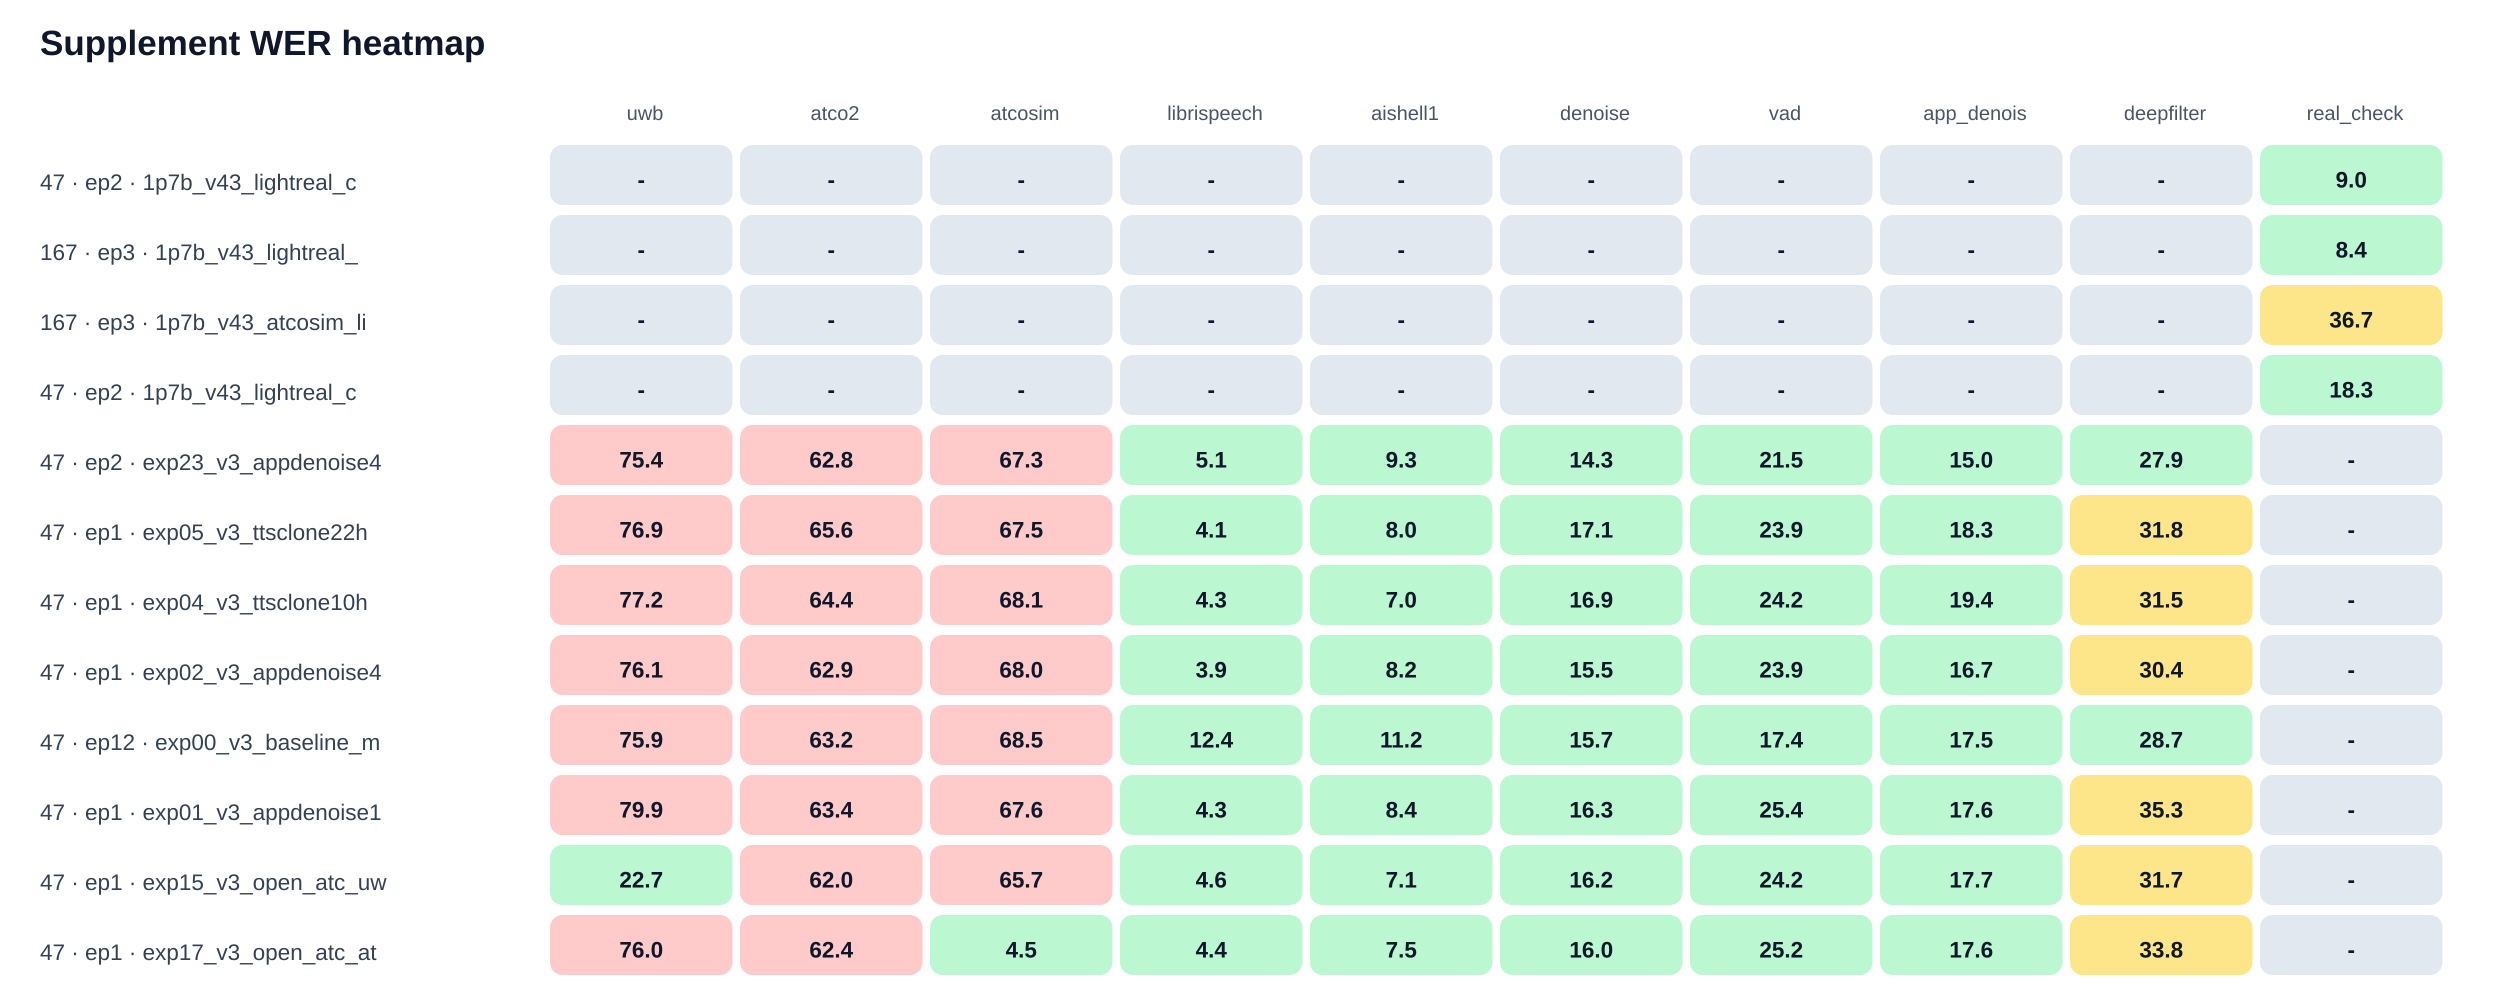
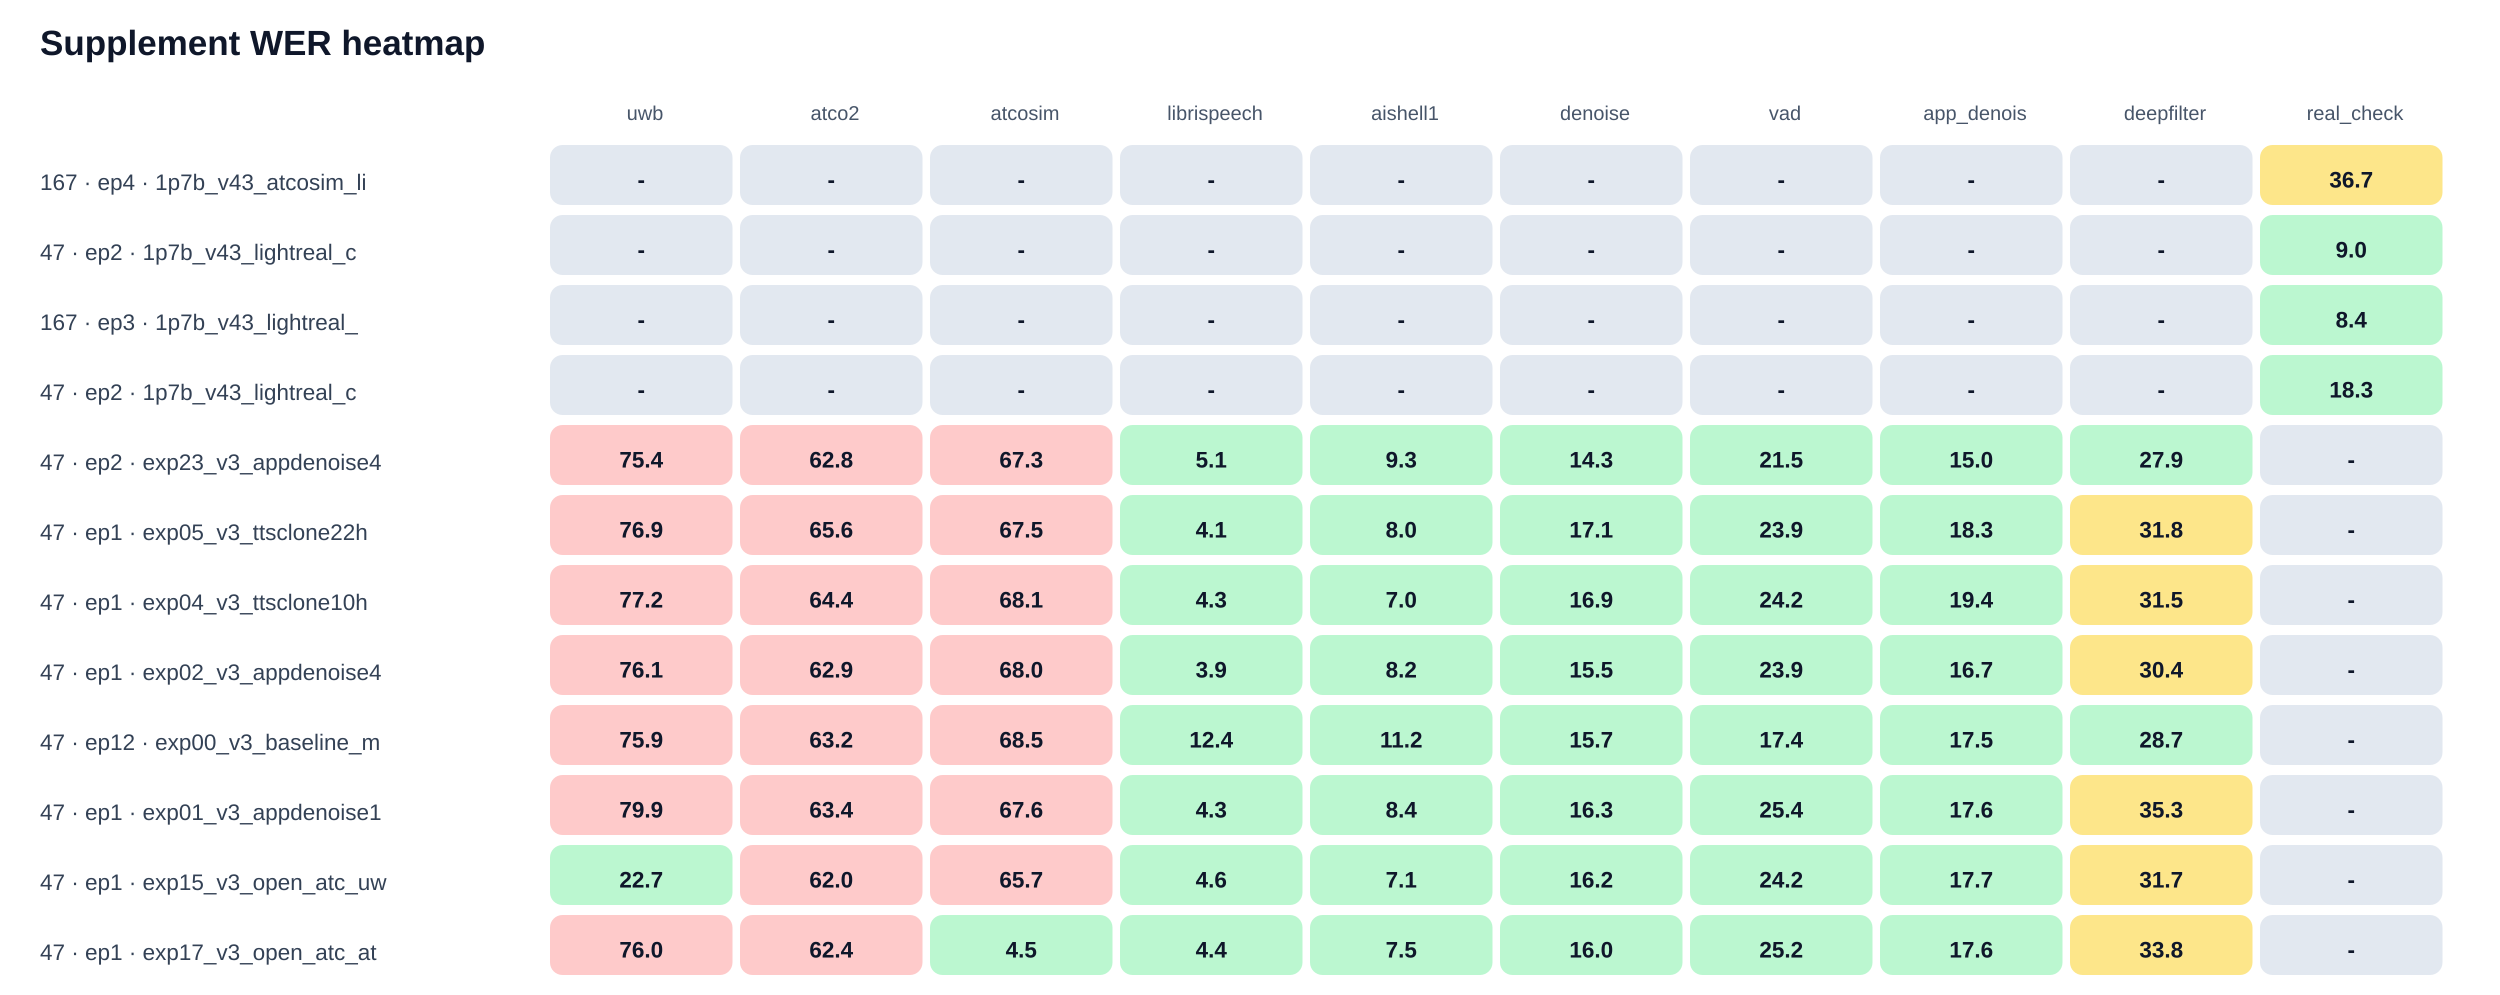
<svg xmlns="http://www.w3.org/2000/svg" width="100%" viewBox="0 0 1000 398" style="max-width:1000px;background:#ffffff;border:1px solid #e5e7eb;border-radius:10px;">
  <text x="16.0" y="22.0" font-size="14" fill="#0f172a" text-anchor="start" font-family="Arial, sans-serif" font-weight="700">Supplement WER heatmap</text>
  <text x="258.0" y="48.0" font-size="8" fill="#475569" text-anchor="middle" font-family="Arial, sans-serif" font-weight="400">uwb</text>
  <text x="334.0" y="48.0" font-size="8" fill="#475569" text-anchor="middle" font-family="Arial, sans-serif" font-weight="400">atco2</text>
  <text x="410.0" y="48.0" font-size="8" fill="#475569" text-anchor="middle" font-family="Arial, sans-serif" font-weight="400">atcosim</text>
  <text x="486.0" y="48.0" font-size="8" fill="#475569" text-anchor="middle" font-family="Arial, sans-serif" font-weight="400">librispeech</text>
  <text x="562.0" y="48.0" font-size="8" fill="#475569" text-anchor="middle" font-family="Arial, sans-serif" font-weight="400">aishell1</text>
  <text x="638.0" y="48.0" font-size="8" fill="#475569" text-anchor="middle" font-family="Arial, sans-serif" font-weight="400">denoise</text>
  <text x="714.0" y="48.0" font-size="8" fill="#475569" text-anchor="middle" font-family="Arial, sans-serif" font-weight="400">vad</text>
  <text x="790.0" y="48.0" font-size="8" fill="#475569" text-anchor="middle" font-family="Arial, sans-serif" font-weight="400">app_denois</text>
  <text x="866.0" y="48.0" font-size="8" fill="#475569" text-anchor="middle" font-family="Arial, sans-serif" font-weight="400">deepfilter</text>
  <text x="942.0" y="48.0" font-size="8" fill="#475569" text-anchor="middle" font-family="Arial, sans-serif" font-weight="400">real_check</text>
-   <text x="16.0" y="76.0" font-size="9" fill="#334155" text-anchor="start" font-family="Arial, sans-serif" font-weight="400">47 · ep2 · 1p7b_v43_lightreal_c</text>
+   <text x="16.0" y="76.0" font-size="9" fill="#334155" text-anchor="start" font-family="Arial, sans-serif" font-weight="400">167 · ep4 · 1p7b_v43_atcosim_li</text>
  <rect x="220" y="58" width="73" height="24" rx="5" fill="#e2e8f0" />
  <text x="256.5" y="75.0" font-size="9" fill="#0f172a" text-anchor="middle" font-family="Arial, sans-serif" font-weight="700">-</text>
  <rect x="296" y="58" width="73" height="24" rx="5" fill="#e2e8f0" />
  <text x="332.5" y="75.0" font-size="9" fill="#0f172a" text-anchor="middle" font-family="Arial, sans-serif" font-weight="700">-</text>
  <rect x="372" y="58" width="73" height="24" rx="5" fill="#e2e8f0" />
  <text x="408.5" y="75.0" font-size="9" fill="#0f172a" text-anchor="middle" font-family="Arial, sans-serif" font-weight="700">-</text>
  <rect x="448" y="58" width="73" height="24" rx="5" fill="#e2e8f0" />
  <text x="484.5" y="75.0" font-size="9" fill="#0f172a" text-anchor="middle" font-family="Arial, sans-serif" font-weight="700">-</text>
  <rect x="524" y="58" width="73" height="24" rx="5" fill="#e2e8f0" />
  <text x="560.5" y="75.0" font-size="9" fill="#0f172a" text-anchor="middle" font-family="Arial, sans-serif" font-weight="700">-</text>
  <rect x="600" y="58" width="73" height="24" rx="5" fill="#e2e8f0" />
  <text x="636.5" y="75.0" font-size="9" fill="#0f172a" text-anchor="middle" font-family="Arial, sans-serif" font-weight="700">-</text>
  <rect x="676" y="58" width="73" height="24" rx="5" fill="#e2e8f0" />
  <text x="712.5" y="75.0" font-size="9" fill="#0f172a" text-anchor="middle" font-family="Arial, sans-serif" font-weight="700">-</text>
  <rect x="752" y="58" width="73" height="24" rx="5" fill="#e2e8f0" />
  <text x="788.5" y="75.0" font-size="9" fill="#0f172a" text-anchor="middle" font-family="Arial, sans-serif" font-weight="700">-</text>
  <rect x="828" y="58" width="73" height="24" rx="5" fill="#e2e8f0" />
  <text x="864.5" y="75.0" font-size="9" fill="#0f172a" text-anchor="middle" font-family="Arial, sans-serif" font-weight="700">-</text>
-   <rect x="904" y="58" width="73" height="24" rx="5" fill="#bbf7d0" />
-   <text x="940.5" y="75.0" font-size="9" fill="#0f172a" text-anchor="middle" font-family="Arial, sans-serif" font-weight="700">9.0</text>
-   <text x="16.0" y="104.0" font-size="9" fill="#334155" text-anchor="start" font-family="Arial, sans-serif" font-weight="400">167 · ep3 · 1p7b_v43_lightreal_</text>
+   <rect x="904" y="58" width="73" height="24" rx="5" fill="#fde68a" />
+   <text x="940.5" y="75.0" font-size="9" fill="#0f172a" text-anchor="middle" font-family="Arial, sans-serif" font-weight="700">36.7</text>
+   <text x="16.0" y="104.0" font-size="9" fill="#334155" text-anchor="start" font-family="Arial, sans-serif" font-weight="400">47 · ep2 · 1p7b_v43_lightreal_c</text>
  <rect x="220" y="86" width="73" height="24" rx="5" fill="#e2e8f0" />
  <text x="256.5" y="103.0" font-size="9" fill="#0f172a" text-anchor="middle" font-family="Arial, sans-serif" font-weight="700">-</text>
  <rect x="296" y="86" width="73" height="24" rx="5" fill="#e2e8f0" />
  <text x="332.5" y="103.0" font-size="9" fill="#0f172a" text-anchor="middle" font-family="Arial, sans-serif" font-weight="700">-</text>
  <rect x="372" y="86" width="73" height="24" rx="5" fill="#e2e8f0" />
  <text x="408.5" y="103.0" font-size="9" fill="#0f172a" text-anchor="middle" font-family="Arial, sans-serif" font-weight="700">-</text>
  <rect x="448" y="86" width="73" height="24" rx="5" fill="#e2e8f0" />
  <text x="484.5" y="103.0" font-size="9" fill="#0f172a" text-anchor="middle" font-family="Arial, sans-serif" font-weight="700">-</text>
  <rect x="524" y="86" width="73" height="24" rx="5" fill="#e2e8f0" />
  <text x="560.5" y="103.0" font-size="9" fill="#0f172a" text-anchor="middle" font-family="Arial, sans-serif" font-weight="700">-</text>
  <rect x="600" y="86" width="73" height="24" rx="5" fill="#e2e8f0" />
  <text x="636.5" y="103.0" font-size="9" fill="#0f172a" text-anchor="middle" font-family="Arial, sans-serif" font-weight="700">-</text>
  <rect x="676" y="86" width="73" height="24" rx="5" fill="#e2e8f0" />
  <text x="712.5" y="103.0" font-size="9" fill="#0f172a" text-anchor="middle" font-family="Arial, sans-serif" font-weight="700">-</text>
  <rect x="752" y="86" width="73" height="24" rx="5" fill="#e2e8f0" />
  <text x="788.5" y="103.0" font-size="9" fill="#0f172a" text-anchor="middle" font-family="Arial, sans-serif" font-weight="700">-</text>
  <rect x="828" y="86" width="73" height="24" rx="5" fill="#e2e8f0" />
  <text x="864.5" y="103.0" font-size="9" fill="#0f172a" text-anchor="middle" font-family="Arial, sans-serif" font-weight="700">-</text>
  <rect x="904" y="86" width="73" height="24" rx="5" fill="#bbf7d0" />
-   <text x="940.5" y="103.0" font-size="9" fill="#0f172a" text-anchor="middle" font-family="Arial, sans-serif" font-weight="700">8.4</text>
-   <text x="16.0" y="132.0" font-size="9" fill="#334155" text-anchor="start" font-family="Arial, sans-serif" font-weight="400">167 · ep3 · 1p7b_v43_atcosim_li</text>
+   <text x="940.5" y="103.0" font-size="9" fill="#0f172a" text-anchor="middle" font-family="Arial, sans-serif" font-weight="700">9.0</text>
+   <text x="16.0" y="132.0" font-size="9" fill="#334155" text-anchor="start" font-family="Arial, sans-serif" font-weight="400">167 · ep3 · 1p7b_v43_lightreal_</text>
  <rect x="220" y="114" width="73" height="24" rx="5" fill="#e2e8f0" />
  <text x="256.5" y="131.0" font-size="9" fill="#0f172a" text-anchor="middle" font-family="Arial, sans-serif" font-weight="700">-</text>
  <rect x="296" y="114" width="73" height="24" rx="5" fill="#e2e8f0" />
  <text x="332.5" y="131.0" font-size="9" fill="#0f172a" text-anchor="middle" font-family="Arial, sans-serif" font-weight="700">-</text>
  <rect x="372" y="114" width="73" height="24" rx="5" fill="#e2e8f0" />
  <text x="408.5" y="131.0" font-size="9" fill="#0f172a" text-anchor="middle" font-family="Arial, sans-serif" font-weight="700">-</text>
  <rect x="448" y="114" width="73" height="24" rx="5" fill="#e2e8f0" />
  <text x="484.5" y="131.0" font-size="9" fill="#0f172a" text-anchor="middle" font-family="Arial, sans-serif" font-weight="700">-</text>
  <rect x="524" y="114" width="73" height="24" rx="5" fill="#e2e8f0" />
  <text x="560.5" y="131.0" font-size="9" fill="#0f172a" text-anchor="middle" font-family="Arial, sans-serif" font-weight="700">-</text>
  <rect x="600" y="114" width="73" height="24" rx="5" fill="#e2e8f0" />
  <text x="636.5" y="131.0" font-size="9" fill="#0f172a" text-anchor="middle" font-family="Arial, sans-serif" font-weight="700">-</text>
  <rect x="676" y="114" width="73" height="24" rx="5" fill="#e2e8f0" />
  <text x="712.5" y="131.0" font-size="9" fill="#0f172a" text-anchor="middle" font-family="Arial, sans-serif" font-weight="700">-</text>
  <rect x="752" y="114" width="73" height="24" rx="5" fill="#e2e8f0" />
  <text x="788.5" y="131.0" font-size="9" fill="#0f172a" text-anchor="middle" font-family="Arial, sans-serif" font-weight="700">-</text>
  <rect x="828" y="114" width="73" height="24" rx="5" fill="#e2e8f0" />
  <text x="864.5" y="131.0" font-size="9" fill="#0f172a" text-anchor="middle" font-family="Arial, sans-serif" font-weight="700">-</text>
-   <rect x="904" y="114" width="73" height="24" rx="5" fill="#fde68a" />
-   <text x="940.5" y="131.0" font-size="9" fill="#0f172a" text-anchor="middle" font-family="Arial, sans-serif" font-weight="700">36.7</text>
+   <rect x="904" y="114" width="73" height="24" rx="5" fill="#bbf7d0" />
+   <text x="940.5" y="131.0" font-size="9" fill="#0f172a" text-anchor="middle" font-family="Arial, sans-serif" font-weight="700">8.4</text>
  <text x="16.0" y="160.0" font-size="9" fill="#334155" text-anchor="start" font-family="Arial, sans-serif" font-weight="400">47 · ep2 · 1p7b_v43_lightreal_c</text>
  <rect x="220" y="142" width="73" height="24" rx="5" fill="#e2e8f0" />
  <text x="256.5" y="159.0" font-size="9" fill="#0f172a" text-anchor="middle" font-family="Arial, sans-serif" font-weight="700">-</text>
  <rect x="296" y="142" width="73" height="24" rx="5" fill="#e2e8f0" />
  <text x="332.5" y="159.0" font-size="9" fill="#0f172a" text-anchor="middle" font-family="Arial, sans-serif" font-weight="700">-</text>
  <rect x="372" y="142" width="73" height="24" rx="5" fill="#e2e8f0" />
  <text x="408.5" y="159.0" font-size="9" fill="#0f172a" text-anchor="middle" font-family="Arial, sans-serif" font-weight="700">-</text>
  <rect x="448" y="142" width="73" height="24" rx="5" fill="#e2e8f0" />
  <text x="484.5" y="159.0" font-size="9" fill="#0f172a" text-anchor="middle" font-family="Arial, sans-serif" font-weight="700">-</text>
  <rect x="524" y="142" width="73" height="24" rx="5" fill="#e2e8f0" />
  <text x="560.5" y="159.0" font-size="9" fill="#0f172a" text-anchor="middle" font-family="Arial, sans-serif" font-weight="700">-</text>
  <rect x="600" y="142" width="73" height="24" rx="5" fill="#e2e8f0" />
  <text x="636.5" y="159.0" font-size="9" fill="#0f172a" text-anchor="middle" font-family="Arial, sans-serif" font-weight="700">-</text>
  <rect x="676" y="142" width="73" height="24" rx="5" fill="#e2e8f0" />
  <text x="712.5" y="159.0" font-size="9" fill="#0f172a" text-anchor="middle" font-family="Arial, sans-serif" font-weight="700">-</text>
  <rect x="752" y="142" width="73" height="24" rx="5" fill="#e2e8f0" />
  <text x="788.5" y="159.0" font-size="9" fill="#0f172a" text-anchor="middle" font-family="Arial, sans-serif" font-weight="700">-</text>
  <rect x="828" y="142" width="73" height="24" rx="5" fill="#e2e8f0" />
  <text x="864.5" y="159.0" font-size="9" fill="#0f172a" text-anchor="middle" font-family="Arial, sans-serif" font-weight="700">-</text>
  <rect x="904" y="142" width="73" height="24" rx="5" fill="#bbf7d0" />
  <text x="940.5" y="159.0" font-size="9" fill="#0f172a" text-anchor="middle" font-family="Arial, sans-serif" font-weight="700">18.3</text>
  <text x="16.0" y="188.0" font-size="9" fill="#334155" text-anchor="start" font-family="Arial, sans-serif" font-weight="400">47 · ep2 · exp23_v3_appdenoise4</text>
  <rect x="220" y="170" width="73" height="24" rx="5" fill="#fecaca" />
  <text x="256.5" y="187.0" font-size="9" fill="#0f172a" text-anchor="middle" font-family="Arial, sans-serif" font-weight="700">75.4</text>
  <rect x="296" y="170" width="73" height="24" rx="5" fill="#fecaca" />
  <text x="332.5" y="187.0" font-size="9" fill="#0f172a" text-anchor="middle" font-family="Arial, sans-serif" font-weight="700">62.8</text>
  <rect x="372" y="170" width="73" height="24" rx="5" fill="#fecaca" />
  <text x="408.5" y="187.0" font-size="9" fill="#0f172a" text-anchor="middle" font-family="Arial, sans-serif" font-weight="700">67.3</text>
  <rect x="448" y="170" width="73" height="24" rx="5" fill="#bbf7d0" />
  <text x="484.5" y="187.0" font-size="9" fill="#0f172a" text-anchor="middle" font-family="Arial, sans-serif" font-weight="700">5.1</text>
  <rect x="524" y="170" width="73" height="24" rx="5" fill="#bbf7d0" />
  <text x="560.5" y="187.0" font-size="9" fill="#0f172a" text-anchor="middle" font-family="Arial, sans-serif" font-weight="700">9.3</text>
  <rect x="600" y="170" width="73" height="24" rx="5" fill="#bbf7d0" />
  <text x="636.5" y="187.0" font-size="9" fill="#0f172a" text-anchor="middle" font-family="Arial, sans-serif" font-weight="700">14.3</text>
  <rect x="676" y="170" width="73" height="24" rx="5" fill="#bbf7d0" />
  <text x="712.5" y="187.0" font-size="9" fill="#0f172a" text-anchor="middle" font-family="Arial, sans-serif" font-weight="700">21.5</text>
  <rect x="752" y="170" width="73" height="24" rx="5" fill="#bbf7d0" />
  <text x="788.5" y="187.0" font-size="9" fill="#0f172a" text-anchor="middle" font-family="Arial, sans-serif" font-weight="700">15.0</text>
  <rect x="828" y="170" width="73" height="24" rx="5" fill="#bbf7d0" />
  <text x="864.5" y="187.0" font-size="9" fill="#0f172a" text-anchor="middle" font-family="Arial, sans-serif" font-weight="700">27.9</text>
  <rect x="904" y="170" width="73" height="24" rx="5" fill="#e2e8f0" />
  <text x="940.5" y="187.0" font-size="9" fill="#0f172a" text-anchor="middle" font-family="Arial, sans-serif" font-weight="700">-</text>
  <text x="16.0" y="216.0" font-size="9" fill="#334155" text-anchor="start" font-family="Arial, sans-serif" font-weight="400">47 · ep1 · exp05_v3_ttsclone22h</text>
  <rect x="220" y="198" width="73" height="24" rx="5" fill="#fecaca" />
  <text x="256.5" y="215.0" font-size="9" fill="#0f172a" text-anchor="middle" font-family="Arial, sans-serif" font-weight="700">76.9</text>
  <rect x="296" y="198" width="73" height="24" rx="5" fill="#fecaca" />
  <text x="332.5" y="215.0" font-size="9" fill="#0f172a" text-anchor="middle" font-family="Arial, sans-serif" font-weight="700">65.6</text>
  <rect x="372" y="198" width="73" height="24" rx="5" fill="#fecaca" />
  <text x="408.5" y="215.0" font-size="9" fill="#0f172a" text-anchor="middle" font-family="Arial, sans-serif" font-weight="700">67.5</text>
  <rect x="448" y="198" width="73" height="24" rx="5" fill="#bbf7d0" />
  <text x="484.5" y="215.0" font-size="9" fill="#0f172a" text-anchor="middle" font-family="Arial, sans-serif" font-weight="700">4.1</text>
  <rect x="524" y="198" width="73" height="24" rx="5" fill="#bbf7d0" />
  <text x="560.5" y="215.0" font-size="9" fill="#0f172a" text-anchor="middle" font-family="Arial, sans-serif" font-weight="700">8.0</text>
  <rect x="600" y="198" width="73" height="24" rx="5" fill="#bbf7d0" />
  <text x="636.5" y="215.0" font-size="9" fill="#0f172a" text-anchor="middle" font-family="Arial, sans-serif" font-weight="700">17.1</text>
  <rect x="676" y="198" width="73" height="24" rx="5" fill="#bbf7d0" />
  <text x="712.5" y="215.0" font-size="9" fill="#0f172a" text-anchor="middle" font-family="Arial, sans-serif" font-weight="700">23.9</text>
  <rect x="752" y="198" width="73" height="24" rx="5" fill="#bbf7d0" />
  <text x="788.5" y="215.0" font-size="9" fill="#0f172a" text-anchor="middle" font-family="Arial, sans-serif" font-weight="700">18.3</text>
  <rect x="828" y="198" width="73" height="24" rx="5" fill="#fde68a" />
  <text x="864.5" y="215.0" font-size="9" fill="#0f172a" text-anchor="middle" font-family="Arial, sans-serif" font-weight="700">31.8</text>
  <rect x="904" y="198" width="73" height="24" rx="5" fill="#e2e8f0" />
  <text x="940.5" y="215.0" font-size="9" fill="#0f172a" text-anchor="middle" font-family="Arial, sans-serif" font-weight="700">-</text>
  <text x="16.0" y="244.0" font-size="9" fill="#334155" text-anchor="start" font-family="Arial, sans-serif" font-weight="400">47 · ep1 · exp04_v3_ttsclone10h</text>
  <rect x="220" y="226" width="73" height="24" rx="5" fill="#fecaca" />
  <text x="256.5" y="243.0" font-size="9" fill="#0f172a" text-anchor="middle" font-family="Arial, sans-serif" font-weight="700">77.2</text>
  <rect x="296" y="226" width="73" height="24" rx="5" fill="#fecaca" />
  <text x="332.5" y="243.0" font-size="9" fill="#0f172a" text-anchor="middle" font-family="Arial, sans-serif" font-weight="700">64.4</text>
  <rect x="372" y="226" width="73" height="24" rx="5" fill="#fecaca" />
  <text x="408.5" y="243.0" font-size="9" fill="#0f172a" text-anchor="middle" font-family="Arial, sans-serif" font-weight="700">68.1</text>
  <rect x="448" y="226" width="73" height="24" rx="5" fill="#bbf7d0" />
  <text x="484.5" y="243.0" font-size="9" fill="#0f172a" text-anchor="middle" font-family="Arial, sans-serif" font-weight="700">4.3</text>
  <rect x="524" y="226" width="73" height="24" rx="5" fill="#bbf7d0" />
  <text x="560.5" y="243.0" font-size="9" fill="#0f172a" text-anchor="middle" font-family="Arial, sans-serif" font-weight="700">7.0</text>
  <rect x="600" y="226" width="73" height="24" rx="5" fill="#bbf7d0" />
  <text x="636.5" y="243.0" font-size="9" fill="#0f172a" text-anchor="middle" font-family="Arial, sans-serif" font-weight="700">16.9</text>
  <rect x="676" y="226" width="73" height="24" rx="5" fill="#bbf7d0" />
  <text x="712.5" y="243.0" font-size="9" fill="#0f172a" text-anchor="middle" font-family="Arial, sans-serif" font-weight="700">24.2</text>
  <rect x="752" y="226" width="73" height="24" rx="5" fill="#bbf7d0" />
  <text x="788.5" y="243.0" font-size="9" fill="#0f172a" text-anchor="middle" font-family="Arial, sans-serif" font-weight="700">19.4</text>
  <rect x="828" y="226" width="73" height="24" rx="5" fill="#fde68a" />
  <text x="864.5" y="243.0" font-size="9" fill="#0f172a" text-anchor="middle" font-family="Arial, sans-serif" font-weight="700">31.5</text>
  <rect x="904" y="226" width="73" height="24" rx="5" fill="#e2e8f0" />
  <text x="940.5" y="243.0" font-size="9" fill="#0f172a" text-anchor="middle" font-family="Arial, sans-serif" font-weight="700">-</text>
  <text x="16.0" y="272.0" font-size="9" fill="#334155" text-anchor="start" font-family="Arial, sans-serif" font-weight="400">47 · ep1 · exp02_v3_appdenoise4</text>
  <rect x="220" y="254" width="73" height="24" rx="5" fill="#fecaca" />
  <text x="256.5" y="271.0" font-size="9" fill="#0f172a" text-anchor="middle" font-family="Arial, sans-serif" font-weight="700">76.1</text>
  <rect x="296" y="254" width="73" height="24" rx="5" fill="#fecaca" />
  <text x="332.5" y="271.0" font-size="9" fill="#0f172a" text-anchor="middle" font-family="Arial, sans-serif" font-weight="700">62.9</text>
  <rect x="372" y="254" width="73" height="24" rx="5" fill="#fecaca" />
  <text x="408.5" y="271.0" font-size="9" fill="#0f172a" text-anchor="middle" font-family="Arial, sans-serif" font-weight="700">68.0</text>
  <rect x="448" y="254" width="73" height="24" rx="5" fill="#bbf7d0" />
  <text x="484.5" y="271.0" font-size="9" fill="#0f172a" text-anchor="middle" font-family="Arial, sans-serif" font-weight="700">3.9</text>
  <rect x="524" y="254" width="73" height="24" rx="5" fill="#bbf7d0" />
  <text x="560.5" y="271.0" font-size="9" fill="#0f172a" text-anchor="middle" font-family="Arial, sans-serif" font-weight="700">8.2</text>
  <rect x="600" y="254" width="73" height="24" rx="5" fill="#bbf7d0" />
  <text x="636.5" y="271.0" font-size="9" fill="#0f172a" text-anchor="middle" font-family="Arial, sans-serif" font-weight="700">15.5</text>
  <rect x="676" y="254" width="73" height="24" rx="5" fill="#bbf7d0" />
  <text x="712.5" y="271.0" font-size="9" fill="#0f172a" text-anchor="middle" font-family="Arial, sans-serif" font-weight="700">23.9</text>
  <rect x="752" y="254" width="73" height="24" rx="5" fill="#bbf7d0" />
  <text x="788.5" y="271.0" font-size="9" fill="#0f172a" text-anchor="middle" font-family="Arial, sans-serif" font-weight="700">16.7</text>
  <rect x="828" y="254" width="73" height="24" rx="5" fill="#fde68a" />
  <text x="864.5" y="271.0" font-size="9" fill="#0f172a" text-anchor="middle" font-family="Arial, sans-serif" font-weight="700">30.4</text>
  <rect x="904" y="254" width="73" height="24" rx="5" fill="#e2e8f0" />
  <text x="940.5" y="271.0" font-size="9" fill="#0f172a" text-anchor="middle" font-family="Arial, sans-serif" font-weight="700">-</text>
  <text x="16.0" y="300.0" font-size="9" fill="#334155" text-anchor="start" font-family="Arial, sans-serif" font-weight="400">47 · ep12 · exp00_v3_baseline_m</text>
  <rect x="220" y="282" width="73" height="24" rx="5" fill="#fecaca" />
  <text x="256.5" y="299.0" font-size="9" fill="#0f172a" text-anchor="middle" font-family="Arial, sans-serif" font-weight="700">75.9</text>
  <rect x="296" y="282" width="73" height="24" rx="5" fill="#fecaca" />
  <text x="332.5" y="299.0" font-size="9" fill="#0f172a" text-anchor="middle" font-family="Arial, sans-serif" font-weight="700">63.2</text>
  <rect x="372" y="282" width="73" height="24" rx="5" fill="#fecaca" />
  <text x="408.5" y="299.0" font-size="9" fill="#0f172a" text-anchor="middle" font-family="Arial, sans-serif" font-weight="700">68.5</text>
  <rect x="448" y="282" width="73" height="24" rx="5" fill="#bbf7d0" />
  <text x="484.5" y="299.0" font-size="9" fill="#0f172a" text-anchor="middle" font-family="Arial, sans-serif" font-weight="700">12.4</text>
  <rect x="524" y="282" width="73" height="24" rx="5" fill="#bbf7d0" />
  <text x="560.5" y="299.0" font-size="9" fill="#0f172a" text-anchor="middle" font-family="Arial, sans-serif" font-weight="700">11.2</text>
  <rect x="600" y="282" width="73" height="24" rx="5" fill="#bbf7d0" />
  <text x="636.5" y="299.0" font-size="9" fill="#0f172a" text-anchor="middle" font-family="Arial, sans-serif" font-weight="700">15.7</text>
  <rect x="676" y="282" width="73" height="24" rx="5" fill="#bbf7d0" />
  <text x="712.5" y="299.0" font-size="9" fill="#0f172a" text-anchor="middle" font-family="Arial, sans-serif" font-weight="700">17.4</text>
  <rect x="752" y="282" width="73" height="24" rx="5" fill="#bbf7d0" />
  <text x="788.5" y="299.0" font-size="9" fill="#0f172a" text-anchor="middle" font-family="Arial, sans-serif" font-weight="700">17.5</text>
  <rect x="828" y="282" width="73" height="24" rx="5" fill="#bbf7d0" />
  <text x="864.5" y="299.0" font-size="9" fill="#0f172a" text-anchor="middle" font-family="Arial, sans-serif" font-weight="700">28.7</text>
  <rect x="904" y="282" width="73" height="24" rx="5" fill="#e2e8f0" />
  <text x="940.5" y="299.0" font-size="9" fill="#0f172a" text-anchor="middle" font-family="Arial, sans-serif" font-weight="700">-</text>
  <text x="16.0" y="328.0" font-size="9" fill="#334155" text-anchor="start" font-family="Arial, sans-serif" font-weight="400">47 · ep1 · exp01_v3_appdenoise1</text>
  <rect x="220" y="310" width="73" height="24" rx="5" fill="#fecaca" />
  <text x="256.5" y="327.0" font-size="9" fill="#0f172a" text-anchor="middle" font-family="Arial, sans-serif" font-weight="700">79.9</text>
  <rect x="296" y="310" width="73" height="24" rx="5" fill="#fecaca" />
  <text x="332.5" y="327.0" font-size="9" fill="#0f172a" text-anchor="middle" font-family="Arial, sans-serif" font-weight="700">63.4</text>
  <rect x="372" y="310" width="73" height="24" rx="5" fill="#fecaca" />
  <text x="408.5" y="327.0" font-size="9" fill="#0f172a" text-anchor="middle" font-family="Arial, sans-serif" font-weight="700">67.6</text>
  <rect x="448" y="310" width="73" height="24" rx="5" fill="#bbf7d0" />
  <text x="484.5" y="327.0" font-size="9" fill="#0f172a" text-anchor="middle" font-family="Arial, sans-serif" font-weight="700">4.3</text>
  <rect x="524" y="310" width="73" height="24" rx="5" fill="#bbf7d0" />
  <text x="560.5" y="327.0" font-size="9" fill="#0f172a" text-anchor="middle" font-family="Arial, sans-serif" font-weight="700">8.4</text>
  <rect x="600" y="310" width="73" height="24" rx="5" fill="#bbf7d0" />
  <text x="636.5" y="327.0" font-size="9" fill="#0f172a" text-anchor="middle" font-family="Arial, sans-serif" font-weight="700">16.3</text>
  <rect x="676" y="310" width="73" height="24" rx="5" fill="#bbf7d0" />
  <text x="712.5" y="327.0" font-size="9" fill="#0f172a" text-anchor="middle" font-family="Arial, sans-serif" font-weight="700">25.4</text>
  <rect x="752" y="310" width="73" height="24" rx="5" fill="#bbf7d0" />
  <text x="788.5" y="327.0" font-size="9" fill="#0f172a" text-anchor="middle" font-family="Arial, sans-serif" font-weight="700">17.6</text>
  <rect x="828" y="310" width="73" height="24" rx="5" fill="#fde68a" />
  <text x="864.5" y="327.0" font-size="9" fill="#0f172a" text-anchor="middle" font-family="Arial, sans-serif" font-weight="700">35.3</text>
  <rect x="904" y="310" width="73" height="24" rx="5" fill="#e2e8f0" />
  <text x="940.5" y="327.0" font-size="9" fill="#0f172a" text-anchor="middle" font-family="Arial, sans-serif" font-weight="700">-</text>
  <text x="16.0" y="356.0" font-size="9" fill="#334155" text-anchor="start" font-family="Arial, sans-serif" font-weight="400">47 · ep1 · exp15_v3_open_atc_uw</text>
  <rect x="220" y="338" width="73" height="24" rx="5" fill="#bbf7d0" />
  <text x="256.5" y="355.0" font-size="9" fill="#0f172a" text-anchor="middle" font-family="Arial, sans-serif" font-weight="700">22.7</text>
  <rect x="296" y="338" width="73" height="24" rx="5" fill="#fecaca" />
  <text x="332.5" y="355.0" font-size="9" fill="#0f172a" text-anchor="middle" font-family="Arial, sans-serif" font-weight="700">62.0</text>
  <rect x="372" y="338" width="73" height="24" rx="5" fill="#fecaca" />
  <text x="408.5" y="355.0" font-size="9" fill="#0f172a" text-anchor="middle" font-family="Arial, sans-serif" font-weight="700">65.7</text>
  <rect x="448" y="338" width="73" height="24" rx="5" fill="#bbf7d0" />
  <text x="484.5" y="355.0" font-size="9" fill="#0f172a" text-anchor="middle" font-family="Arial, sans-serif" font-weight="700">4.6</text>
  <rect x="524" y="338" width="73" height="24" rx="5" fill="#bbf7d0" />
  <text x="560.5" y="355.0" font-size="9" fill="#0f172a" text-anchor="middle" font-family="Arial, sans-serif" font-weight="700">7.1</text>
  <rect x="600" y="338" width="73" height="24" rx="5" fill="#bbf7d0" />
  <text x="636.5" y="355.0" font-size="9" fill="#0f172a" text-anchor="middle" font-family="Arial, sans-serif" font-weight="700">16.2</text>
  <rect x="676" y="338" width="73" height="24" rx="5" fill="#bbf7d0" />
  <text x="712.5" y="355.0" font-size="9" fill="#0f172a" text-anchor="middle" font-family="Arial, sans-serif" font-weight="700">24.2</text>
  <rect x="752" y="338" width="73" height="24" rx="5" fill="#bbf7d0" />
  <text x="788.5" y="355.0" font-size="9" fill="#0f172a" text-anchor="middle" font-family="Arial, sans-serif" font-weight="700">17.7</text>
  <rect x="828" y="338" width="73" height="24" rx="5" fill="#fde68a" />
  <text x="864.5" y="355.0" font-size="9" fill="#0f172a" text-anchor="middle" font-family="Arial, sans-serif" font-weight="700">31.7</text>
  <rect x="904" y="338" width="73" height="24" rx="5" fill="#e2e8f0" />
  <text x="940.5" y="355.0" font-size="9" fill="#0f172a" text-anchor="middle" font-family="Arial, sans-serif" font-weight="700">-</text>
  <text x="16.0" y="384.0" font-size="9" fill="#334155" text-anchor="start" font-family="Arial, sans-serif" font-weight="400">47 · ep1 · exp17_v3_open_atc_at</text>
  <rect x="220" y="366" width="73" height="24" rx="5" fill="#fecaca" />
  <text x="256.5" y="383.0" font-size="9" fill="#0f172a" text-anchor="middle" font-family="Arial, sans-serif" font-weight="700">76.0</text>
  <rect x="296" y="366" width="73" height="24" rx="5" fill="#fecaca" />
  <text x="332.5" y="383.0" font-size="9" fill="#0f172a" text-anchor="middle" font-family="Arial, sans-serif" font-weight="700">62.4</text>
  <rect x="372" y="366" width="73" height="24" rx="5" fill="#bbf7d0" />
  <text x="408.5" y="383.0" font-size="9" fill="#0f172a" text-anchor="middle" font-family="Arial, sans-serif" font-weight="700">4.5</text>
  <rect x="448" y="366" width="73" height="24" rx="5" fill="#bbf7d0" />
  <text x="484.5" y="383.0" font-size="9" fill="#0f172a" text-anchor="middle" font-family="Arial, sans-serif" font-weight="700">4.4</text>
  <rect x="524" y="366" width="73" height="24" rx="5" fill="#bbf7d0" />
  <text x="560.5" y="383.0" font-size="9" fill="#0f172a" text-anchor="middle" font-family="Arial, sans-serif" font-weight="700">7.5</text>
  <rect x="600" y="366" width="73" height="24" rx="5" fill="#bbf7d0" />
  <text x="636.5" y="383.0" font-size="9" fill="#0f172a" text-anchor="middle" font-family="Arial, sans-serif" font-weight="700">16.0</text>
  <rect x="676" y="366" width="73" height="24" rx="5" fill="#bbf7d0" />
  <text x="712.5" y="383.0" font-size="9" fill="#0f172a" text-anchor="middle" font-family="Arial, sans-serif" font-weight="700">25.2</text>
  <rect x="752" y="366" width="73" height="24" rx="5" fill="#bbf7d0" />
  <text x="788.5" y="383.0" font-size="9" fill="#0f172a" text-anchor="middle" font-family="Arial, sans-serif" font-weight="700">17.6</text>
  <rect x="828" y="366" width="73" height="24" rx="5" fill="#fde68a" />
  <text x="864.5" y="383.0" font-size="9" fill="#0f172a" text-anchor="middle" font-family="Arial, sans-serif" font-weight="700">33.8</text>
  <rect x="904" y="366" width="73" height="24" rx="5" fill="#e2e8f0" />
  <text x="940.5" y="383.0" font-size="9" fill="#0f172a" text-anchor="middle" font-family="Arial, sans-serif" font-weight="700">-</text>
</svg>
